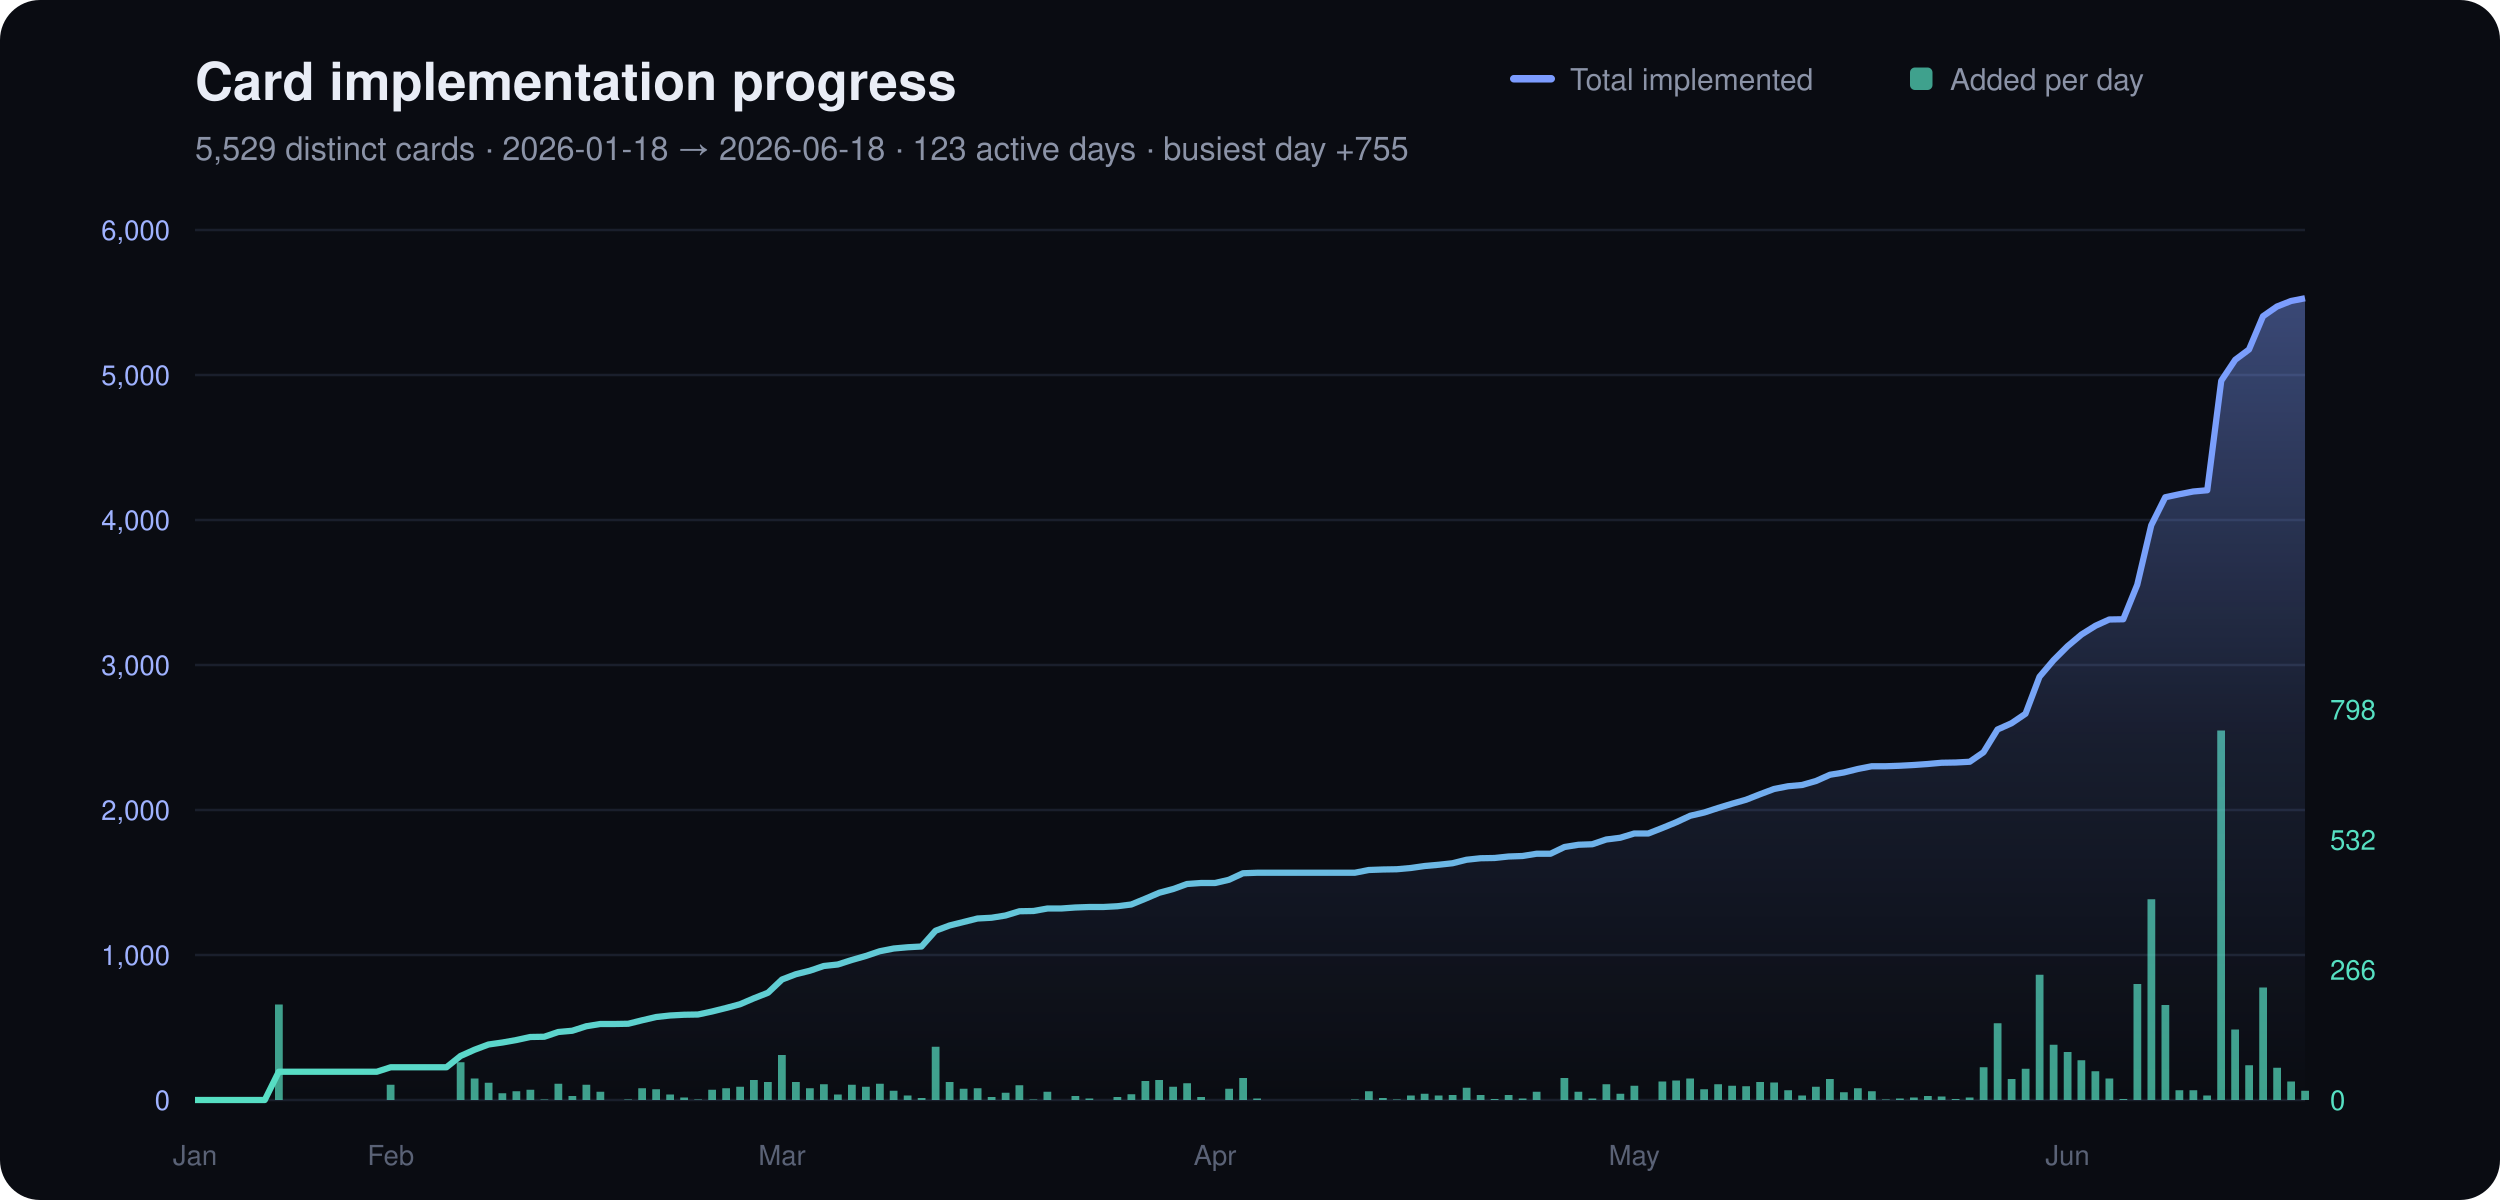
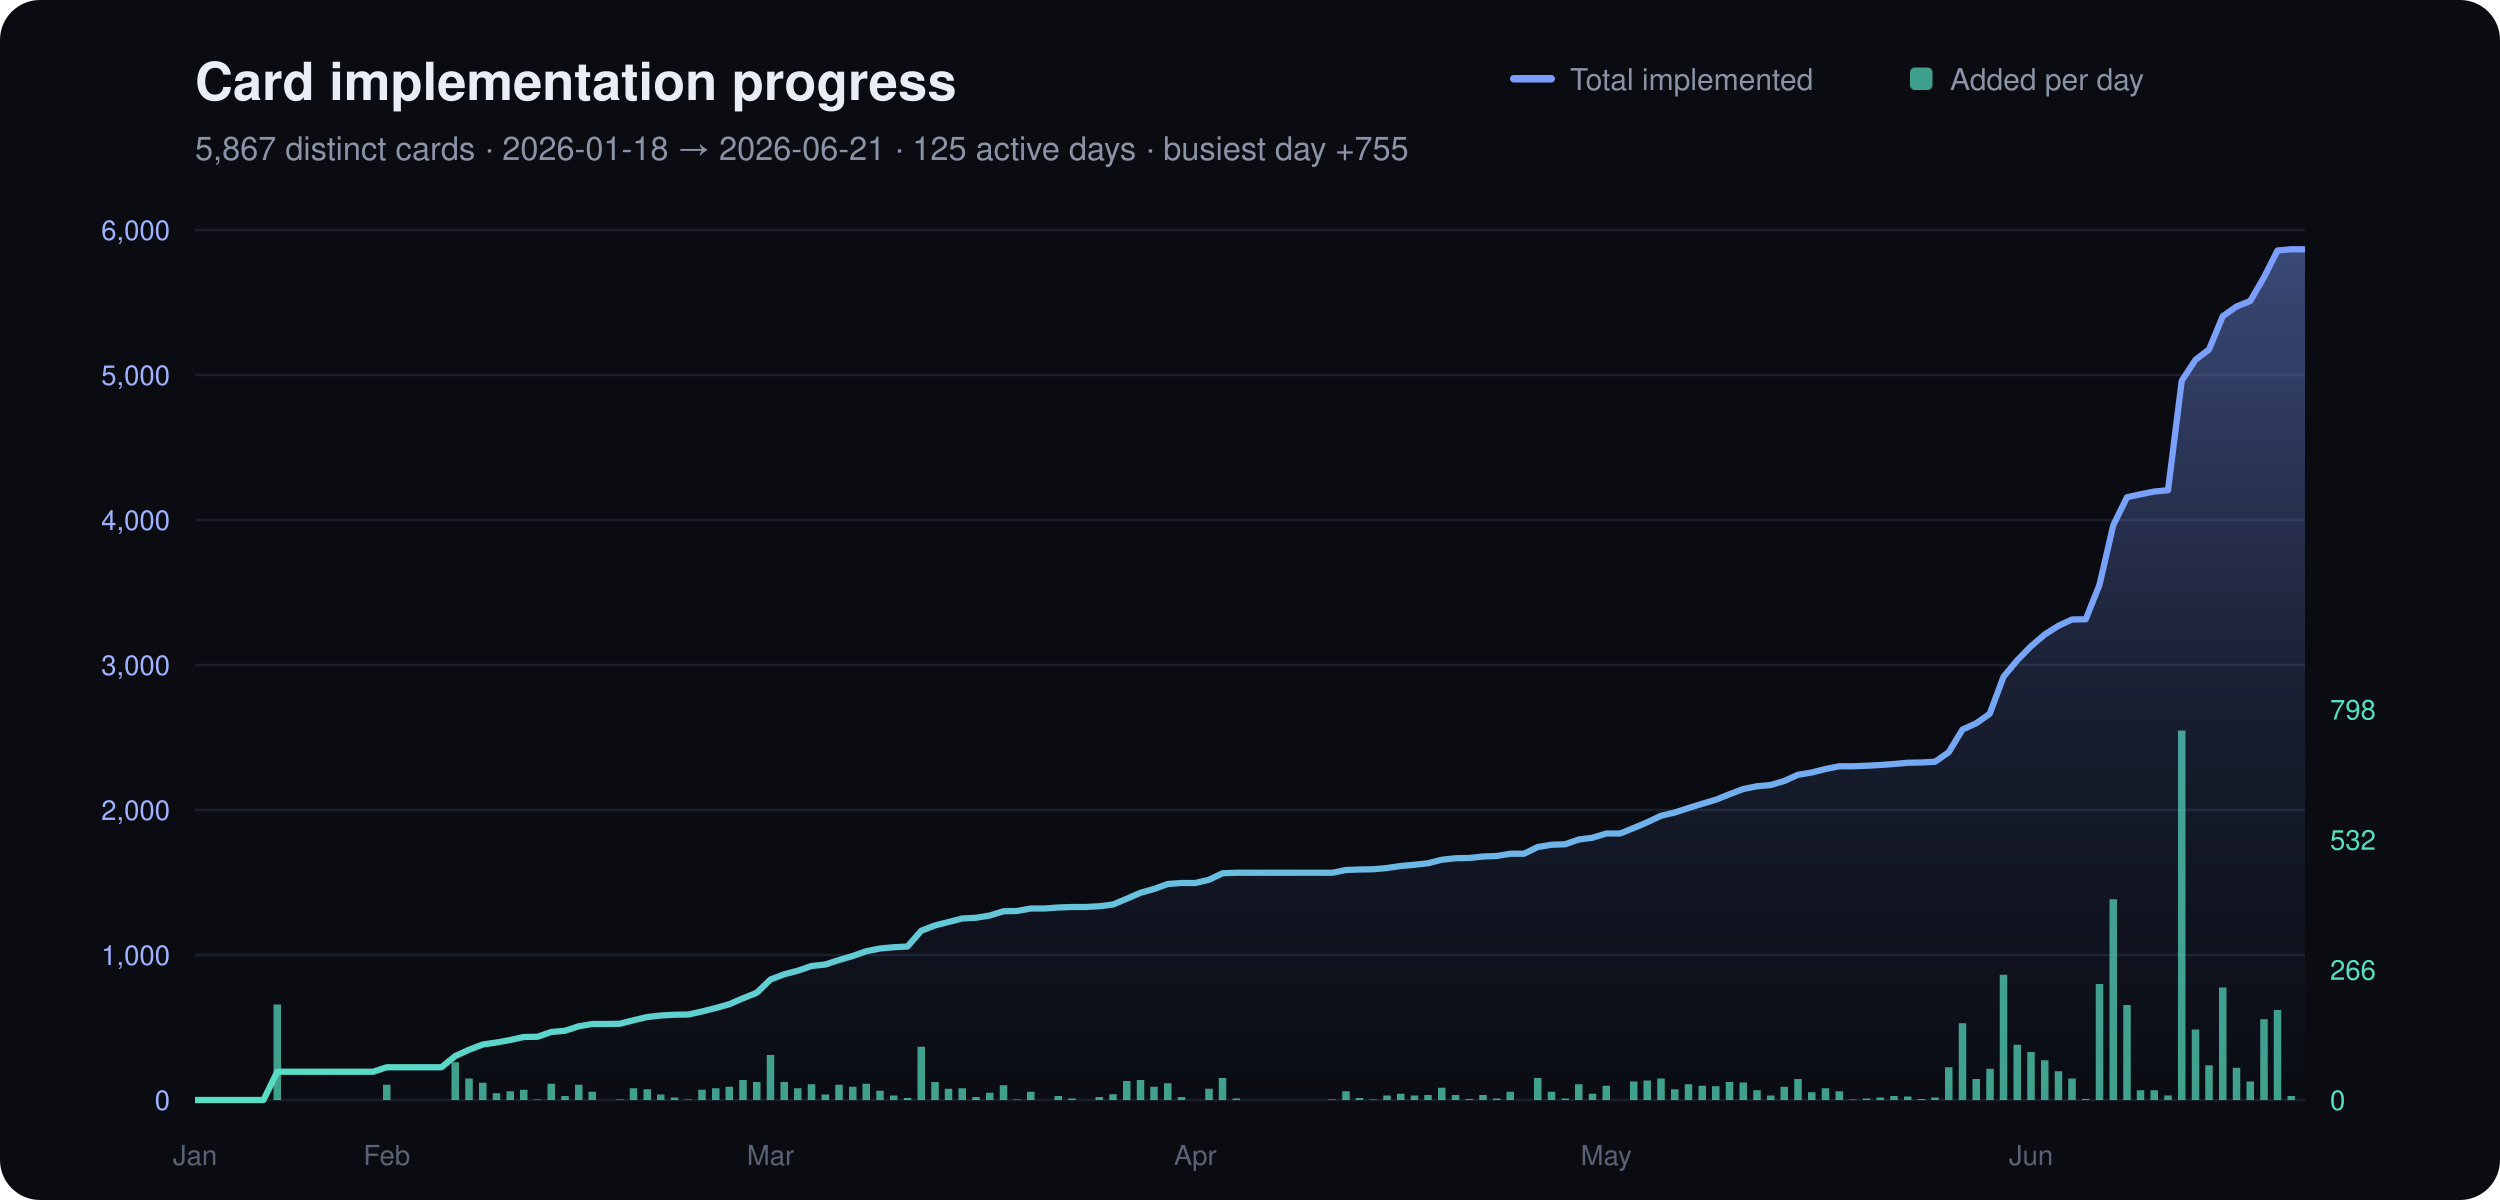
<svg xmlns="http://www.w3.org/2000/svg" viewBox="0 0 1000 480" font-family="-apple-system,Segoe UI,Helvetica,Arial,sans-serif">
  <defs>
    <linearGradient id="gA" x1="0" y1="0" x2="0" y2="1">
      <stop offset="0%" stop-color="#7c9cff" stop-opacity=".42" />
      <stop offset="55%" stop-color="#7c9cff" stop-opacity=".12" />
      <stop offset="100%" stop-color="#7c9cff" stop-opacity="0" />
    </linearGradient>
    <linearGradient id="gS" x1="0" y1="0" x2="1" y2="0">
      <stop offset="0%" stop-color="#56e0c2" />
      <stop offset="100%" stop-color="#7c9cff" />
    </linearGradient>
  </defs>
  <rect width="1000" height="480" rx="16" fill="#0a0c12" />
  <text x="78" y="40" fill="#e9edf6" font-size="21" font-weight="700">Card implementation progress</text>
-   <text x="78" y="64" fill="#8b93a7" font-size="13">5,529 distinct cards · 2026-01-18 → 2026-06-18 · 123 active days · busiest day +755</text>
+   <text x="78" y="64" fill="#8b93a7" font-size="13">5,867 distinct cards · 2026-01-18 → 2026-06-21 · 125 active days · busiest day +755</text>
  <rect x="604" y="30" width="18" height="3" rx="1.5" fill="#7c9cff" />
  <text x="628" y="36" fill="#8b93a7" font-size="12">Total implemented</text>
  <rect x="764" y="27" width="9" height="9" rx="2" fill="#56e0c2" opacity=".7" />
  <text x="780" y="36" fill="#8b93a7" font-size="12">Added per day</text>
  <line x1="78" y1="440.0" x2="922" y2="440.0" stroke="#1a1f2c" />
  <text x="68" y="444.0" fill="#9fb2ff" font-size="11" text-anchor="end">0</text>
  <line x1="78" y1="382.0" x2="922" y2="382.0" stroke="#1a1f2c" />
  <text x="68" y="386.0" fill="#9fb2ff" font-size="11" text-anchor="end">1,000</text>
  <line x1="78" y1="324.0" x2="922" y2="324.0" stroke="#1a1f2c" />
  <text x="68" y="328.0" fill="#9fb2ff" font-size="11" text-anchor="end">2,000</text>
  <line x1="78" y1="266.0" x2="922" y2="266.0" stroke="#1a1f2c" />
  <text x="68" y="270.0" fill="#9fb2ff" font-size="11" text-anchor="end">3,000</text>
  <line x1="78" y1="208.0" x2="922" y2="208.0" stroke="#1a1f2c" />
  <text x="68" y="212.0" fill="#9fb2ff" font-size="11" text-anchor="end">4,000</text>
  <line x1="78" y1="150.0" x2="922" y2="150.0" stroke="#1a1f2c" />
  <text x="68" y="154.0" fill="#9fb2ff" font-size="11" text-anchor="end">5,000</text>
  <line x1="78" y1="92.0" x2="922" y2="92.0" stroke="#1a1f2c" />
  <text x="68" y="96.0" fill="#9fb2ff" font-size="11" text-anchor="end">6,000</text>
  <text x="932" y="444.0" fill="#56e0c2" font-size="11">0</text>
  <text x="932" y="391.9" fill="#56e0c2" font-size="11">266</text>
  <text x="932" y="339.9" fill="#56e0c2" font-size="11">532</text>
  <text x="932" y="287.8" fill="#56e0c2" font-size="11">798</text>
  <text x="78.0" y="466" fill="#5a6276" font-size="11" text-anchor="middle">Jan</text>
-   <text x="156.3" y="466" fill="#5a6276" font-size="11" text-anchor="middle">Feb</text>
-   <text x="312.8" y="466" fill="#5a6276" font-size="11" text-anchor="middle">Mar</text>
-   <text x="486.0" y="466" fill="#5a6276" font-size="11" text-anchor="middle">Apr</text>
-   <text x="653.7" y="466" fill="#5a6276" font-size="11" text-anchor="middle">May</text>
-   <text x="827.0" y="466" fill="#5a6276" font-size="11" text-anchor="middle">Jun</text>
-   <rect x="110.0" y="401.8" width="3.1" height="38.2" fill="#56e0c2" opacity=".7" />
-   <rect x="154.7" y="433.9" width="3.1" height="6.1" fill="#56e0c2" opacity=".7" />
-   <rect x="182.7" y="424.9" width="3.1" height="15.1" fill="#56e0c2" opacity=".7" />
-   <rect x="188.3" y="431.4" width="3.1" height="8.6" fill="#56e0c2" opacity=".7" />
-   <rect x="193.9" y="433.1" width="3.1" height="6.9" fill="#56e0c2" opacity=".7" />
-   <rect x="199.4" y="437.3" width="3.1" height="2.7" fill="#56e0c2" opacity=".7" />
-   <rect x="205.0" y="436.5" width="3.1" height="3.5" fill="#56e0c2" opacity=".7" />
-   <rect x="210.6" y="435.9" width="3.1" height="4.1" fill="#56e0c2" opacity=".7" />
-   <rect x="216.2" y="439.8" width="3.1" height="0.2" fill="#56e0c2" opacity=".7" />
-   <rect x="221.8" y="433.5" width="3.1" height="6.5" fill="#56e0c2" opacity=".7" />
-   <rect x="227.4" y="438.4" width="3.1" height="1.6" fill="#56e0c2" opacity=".7" />
-   <rect x="233.0" y="433.9" width="3.1" height="6.1" fill="#56e0c2" opacity=".7" />
-   <rect x="238.6" y="436.7" width="3.1" height="3.3" fill="#56e0c2" opacity=".7" />
-   <rect x="249.7" y="439.8" width="3.1" height="0.2" fill="#56e0c2" opacity=".7" />
-   <rect x="255.3" y="435.3" width="3.1" height="4.7" fill="#56e0c2" opacity=".7" />
-   <rect x="260.9" y="435.7" width="3.1" height="4.3" fill="#56e0c2" opacity=".7" />
-   <rect x="266.5" y="437.8" width="3.1" height="2.2" fill="#56e0c2" opacity=".7" />
-   <rect x="272.1" y="439.0" width="3.1" height="1.0" fill="#56e0c2" opacity=".7" />
-   <rect x="277.7" y="439.8" width="3.1" height="0.2" fill="#56e0c2" opacity=".7" />
-   <rect x="283.3" y="435.9" width="3.1" height="4.1" fill="#56e0c2" opacity=".7" />
-   <rect x="288.9" y="435.3" width="3.1" height="4.7" fill="#56e0c2" opacity=".7" />
-   <rect x="294.5" y="434.7" width="3.1" height="5.3" fill="#56e0c2" opacity=".7" />
-   <rect x="300.0" y="432.0" width="3.1" height="8.0" fill="#56e0c2" opacity=".7" />
-   <rect x="305.6" y="432.8" width="3.1" height="7.2" fill="#56e0c2" opacity=".7" />
-   <rect x="311.2" y="422.0" width="3.1" height="18.0" fill="#56e0c2" opacity=".7" />
-   <rect x="316.8" y="432.8" width="3.1" height="7.2" fill="#56e0c2" opacity=".7" />
-   <rect x="322.4" y="435.3" width="3.1" height="4.7" fill="#56e0c2" opacity=".7" />
-   <rect x="328.0" y="433.7" width="3.1" height="6.3" fill="#56e0c2" opacity=".7" />
-   <rect x="333.6" y="437.8" width="3.1" height="2.2" fill="#56e0c2" opacity=".7" />
-   <rect x="339.2" y="433.9" width="3.1" height="6.1" fill="#56e0c2" opacity=".7" />
-   <rect x="344.8" y="434.7" width="3.1" height="5.3" fill="#56e0c2" opacity=".7" />
-   <rect x="350.4" y="433.5" width="3.1" height="6.5" fill="#56e0c2" opacity=".7" />
-   <rect x="355.9" y="436.3" width="3.1" height="3.7" fill="#56e0c2" opacity=".7" />
-   <rect x="361.5" y="438.2" width="3.1" height="1.8" fill="#56e0c2" opacity=".7" />
-   <rect x="367.1" y="439.2" width="3.1" height="0.8" fill="#56e0c2" opacity=".7" />
-   <rect x="372.7" y="418.7" width="3.1" height="21.3" fill="#56e0c2" opacity=".7" />
-   <rect x="378.3" y="432.8" width="3.1" height="7.2" fill="#56e0c2" opacity=".7" />
-   <rect x="383.9" y="435.5" width="3.1" height="4.5" fill="#56e0c2" opacity=".7" />
-   <rect x="389.5" y="435.3" width="3.1" height="4.7" fill="#56e0c2" opacity=".7" />
-   <rect x="395.1" y="438.8" width="3.1" height="1.2" fill="#56e0c2" opacity=".7" />
-   <rect x="400.7" y="437.1" width="3.1" height="2.9" fill="#56e0c2" opacity=".7" />
-   <rect x="406.2" y="434.1" width="3.1" height="5.9" fill="#56e0c2" opacity=".7" />
-   <rect x="411.8" y="439.8" width="3.1" height="0.2" fill="#56e0c2" opacity=".7" />
-   <rect x="417.4" y="436.7" width="3.1" height="3.3" fill="#56e0c2" opacity=".7" />
-   <rect x="428.6" y="438.4" width="3.1" height="1.6" fill="#56e0c2" opacity=".7" />
-   <rect x="434.2" y="439.4" width="3.1" height="0.6" fill="#56e0c2" opacity=".7" />
-   <rect x="445.4" y="438.8" width="3.1" height="1.2" fill="#56e0c2" opacity=".7" />
-   <rect x="451.0" y="437.7" width="3.1" height="2.3" fill="#56e0c2" opacity=".7" />
-   <rect x="456.6" y="432.4" width="3.1" height="7.6" fill="#56e0c2" opacity=".7" />
-   <rect x="462.1" y="432.0" width="3.1" height="8.0" fill="#56e0c2" opacity=".7" />
-   <rect x="467.7" y="434.7" width="3.1" height="5.3" fill="#56e0c2" opacity=".7" />
-   <rect x="473.3" y="433.3" width="3.1" height="6.7" fill="#56e0c2" opacity=".7" />
-   <rect x="478.9" y="438.8" width="3.1" height="1.2" fill="#56e0c2" opacity=".7" />
-   <rect x="490.1" y="435.5" width="3.1" height="4.5" fill="#56e0c2" opacity=".7" />
-   <rect x="495.7" y="431.2" width="3.1" height="8.8" fill="#56e0c2" opacity=".7" />
-   <rect x="501.3" y="439.4" width="3.1" height="0.6" fill="#56e0c2" opacity=".7" />
-   <rect x="540.4" y="439.8" width="3.1" height="0.2" fill="#56e0c2" opacity=".7" />
-   <rect x="546.0" y="436.5" width="3.1" height="3.5" fill="#56e0c2" opacity=".7" />
-   <rect x="551.6" y="439.2" width="3.1" height="0.8" fill="#56e0c2" opacity=".7" />
-   <rect x="557.2" y="439.8" width="3.1" height="0.2" fill="#56e0c2" opacity=".7" />
-   <rect x="562.8" y="438.2" width="3.1" height="1.8" fill="#56e0c2" opacity=".7" />
-   <rect x="568.3" y="437.5" width="3.1" height="2.5" fill="#56e0c2" opacity=".7" />
-   <rect x="573.9" y="438.2" width="3.1" height="1.8" fill="#56e0c2" opacity=".7" />
-   <rect x="579.5" y="438.0" width="3.1" height="2.0" fill="#56e0c2" opacity=".7" />
-   <rect x="585.1" y="435.1" width="3.1" height="4.9" fill="#56e0c2" opacity=".7" />
-   <rect x="590.7" y="438.0" width="3.1" height="2.0" fill="#56e0c2" opacity=".7" />
-   <rect x="596.3" y="439.6" width="3.1" height="0.4" fill="#56e0c2" opacity=".7" />
-   <rect x="601.9" y="438.0" width="3.1" height="2.0" fill="#56e0c2" opacity=".7" />
-   <rect x="607.5" y="439.4" width="3.1" height="0.6" fill="#56e0c2" opacity=".7" />
-   <rect x="613.1" y="436.7" width="3.1" height="3.3" fill="#56e0c2" opacity=".7" />
-   <rect x="624.2" y="431.2" width="3.1" height="8.8" fill="#56e0c2" opacity=".7" />
-   <rect x="629.8" y="436.7" width="3.1" height="3.3" fill="#56e0c2" opacity=".7" />
-   <rect x="635.4" y="439.4" width="3.1" height="0.6" fill="#56e0c2" opacity=".7" />
-   <rect x="641.0" y="433.7" width="3.1" height="6.3" fill="#56e0c2" opacity=".7" />
-   <rect x="646.6" y="437.5" width="3.1" height="2.5" fill="#56e0c2" opacity=".7" />
-   <rect x="652.2" y="434.3" width="3.1" height="5.7" fill="#56e0c2" opacity=".7" />
-   <rect x="663.4" y="432.6" width="3.1" height="7.4" fill="#56e0c2" opacity=".7" />
-   <rect x="668.9" y="432.2" width="3.1" height="7.8" fill="#56e0c2" opacity=".7" />
-   <rect x="674.5" y="431.4" width="3.1" height="8.6" fill="#56e0c2" opacity=".7" />
-   <rect x="680.1" y="435.7" width="3.1" height="4.3" fill="#56e0c2" opacity=".7" />
-   <rect x="685.7" y="433.7" width="3.1" height="6.3" fill="#56e0c2" opacity=".7" />
-   <rect x="691.3" y="434.3" width="3.1" height="5.7" fill="#56e0c2" opacity=".7" />
-   <rect x="696.9" y="434.5" width="3.1" height="5.5" fill="#56e0c2" opacity=".7" />
-   <rect x="702.5" y="432.8" width="3.1" height="7.2" fill="#56e0c2" opacity=".7" />
-   <rect x="708.1" y="433.0" width="3.1" height="7.0" fill="#56e0c2" opacity=".7" />
-   <rect x="713.7" y="436.1" width="3.1" height="3.9" fill="#56e0c2" opacity=".7" />
-   <rect x="719.3" y="438.2" width="3.1" height="1.8" fill="#56e0c2" opacity=".7" />
-   <rect x="724.8" y="434.7" width="3.1" height="5.3" fill="#56e0c2" opacity=".7" />
-   <rect x="730.4" y="431.6" width="3.1" height="8.4" fill="#56e0c2" opacity=".7" />
-   <rect x="736.0" y="436.9" width="3.1" height="3.1" fill="#56e0c2" opacity=".7" />
-   <rect x="741.6" y="435.3" width="3.1" height="4.7" fill="#56e0c2" opacity=".7" />
-   <rect x="747.2" y="436.5" width="3.1" height="3.5" fill="#56e0c2" opacity=".7" />
-   <rect x="752.8" y="439.8" width="3.1" height="0.2" fill="#56e0c2" opacity=".7" />
-   <rect x="758.4" y="439.4" width="3.1" height="0.6" fill="#56e0c2" opacity=".7" />
-   <rect x="764.0" y="439.0" width="3.1" height="1.0" fill="#56e0c2" opacity=".7" />
-   <rect x="769.6" y="438.4" width="3.1" height="1.6" fill="#56e0c2" opacity=".7" />
-   <rect x="775.1" y="438.6" width="3.1" height="1.4" fill="#56e0c2" opacity=".7" />
-   <rect x="780.7" y="439.6" width="3.1" height="0.4" fill="#56e0c2" opacity=".7" />
-   <rect x="786.3" y="439.0" width="3.1" height="1.0" fill="#56e0c2" opacity=".7" />
-   <rect x="791.9" y="426.9" width="3.1" height="13.1" fill="#56e0c2" opacity=".7" />
-   <rect x="797.5" y="409.3" width="3.1" height="30.7" fill="#56e0c2" opacity=".7" />
-   <rect x="803.1" y="431.6" width="3.1" height="8.4" fill="#56e0c2" opacity=".7" />
-   <rect x="808.7" y="427.5" width="3.1" height="12.5" fill="#56e0c2" opacity=".7" />
-   <rect x="814.3" y="389.9" width="3.1" height="50.1" fill="#56e0c2" opacity=".7" />
-   <rect x="819.9" y="417.9" width="3.1" height="22.1" fill="#56e0c2" opacity=".7" />
-   <rect x="825.5" y="420.8" width="3.1" height="19.2" fill="#56e0c2" opacity=".7" />
-   <rect x="831.0" y="424.1" width="3.1" height="15.9" fill="#56e0c2" opacity=".7" />
-   <rect x="836.6" y="428.5" width="3.1" height="11.5" fill="#56e0c2" opacity=".7" />
-   <rect x="842.2" y="431.4" width="3.1" height="8.6" fill="#56e0c2" opacity=".7" />
-   <rect x="847.8" y="439.6" width="3.1" height="0.4" fill="#56e0c2" opacity=".7" />
-   <rect x="853.4" y="393.6" width="3.1" height="46.4" fill="#56e0c2" opacity=".7" />
-   <rect x="859.0" y="359.7" width="3.1" height="80.3" fill="#56e0c2" opacity=".7" />
-   <rect x="864.6" y="402.0" width="3.1" height="38.0" fill="#56e0c2" opacity=".7" />
-   <rect x="870.2" y="436.1" width="3.1" height="3.9" fill="#56e0c2" opacity=".7" />
-   <rect x="875.8" y="436.1" width="3.1" height="3.9" fill="#56e0c2" opacity=".7" />
-   <rect x="881.3" y="438.2" width="3.1" height="1.8" fill="#56e0c2" opacity=".7" />
-   <rect x="886.9" y="292.2" width="3.1" height="147.8" fill="#56e0c2" opacity=".7" />
-   <rect x="892.5" y="411.8" width="3.1" height="28.2" fill="#56e0c2" opacity=".7" />
-   <rect x="898.1" y="426.1" width="3.1" height="13.9" fill="#56e0c2" opacity=".7" />
-   <rect x="903.7" y="395.0" width="3.1" height="45.0" fill="#56e0c2" opacity=".7" />
-   <rect x="909.3" y="427.1" width="3.1" height="12.9" fill="#56e0c2" opacity=".7" />
-   <rect x="914.9" y="432.6" width="3.1" height="7.4" fill="#56e0c2" opacity=".7" />
-   <rect x="920.5" y="436.3" width="3.1" height="3.7" fill="#56e0c2" opacity=".7" />
-   <path d="M 78.0 440.0 L 78.0 440.0 L 83.6 440.0 L 89.2 440.0 L 94.8 440.0 L 100.4 440.0 L 105.9 440.0 L 111.5 428.7 L 117.1 428.7 L 122.7 428.7 L 128.3 428.7 L 133.9 428.7 L 139.5 428.7 L 145.1 428.7 L 150.7 428.7 L 156.3 426.9 L 161.8 426.9 L 167.4 426.9 L 173.0 426.9 L 178.6 426.9 L 184.2 422.4 L 189.8 419.9 L 195.4 417.8 L 201.0 417.0 L 206.6 416.0 L 212.1 414.8 L 217.7 414.7 L 223.3 412.8 L 228.9 412.3 L 234.5 410.5 L 240.1 409.6 L 245.7 409.6 L 251.3 409.5 L 256.9 408.1 L 262.5 406.8 L 268.0 406.2 L 273.6 405.9 L 279.2 405.8 L 284.8 404.6 L 290.4 403.2 L 296.0 401.7 L 301.6 399.3 L 307.2 397.1 L 312.8 391.8 L 318.3 389.7 L 323.9 388.3 L 329.5 386.4 L 335.1 385.8 L 340.7 384.0 L 346.3 382.4 L 351.9 380.5 L 357.5 379.4 L 363.1 378.9 L 368.6 378.6 L 374.2 372.3 L 379.8 370.2 L 385.4 368.8 L 391.0 367.4 L 396.6 367.1 L 402.2 366.2 L 407.8 364.5 L 413.4 364.4 L 419.0 363.4 L 424.5 363.4 L 430.1 363.0 L 435.7 362.8 L 441.3 362.8 L 446.9 362.5 L 452.5 361.8 L 458.1 359.5 L 463.7 357.1 L 469.3 355.6 L 474.8 353.6 L 480.4 353.2 L 486.0 353.2 L 491.6 351.9 L 497.2 349.3 L 502.8 349.1 L 508.4 349.1 L 514.0 349.1 L 519.6 349.1 L 525.2 349.1 L 530.7 349.1 L 536.3 349.1 L 541.9 349.1 L 547.5 348.0 L 553.1 347.8 L 558.7 347.7 L 564.3 347.2 L 569.9 346.4 L 575.5 345.9 L 581.0 345.3 L 586.6 343.9 L 592.2 343.3 L 597.8 343.2 L 603.4 342.6 L 609.0 342.4 L 614.6 341.5 L 620.2 341.5 L 625.8 338.8 L 631.4 337.9 L 636.9 337.7 L 642.5 335.8 L 648.1 335.1 L 653.7 333.4 L 659.3 333.4 L 664.9 331.2 L 670.5 328.9 L 676.1 326.3 L 681.7 325.0 L 687.2 323.2 L 692.8 321.5 L 698.4 319.9 L 704.0 317.7 L 709.6 315.6 L 715.2 314.5 L 720.8 314.0 L 726.4 312.4 L 732.0 309.9 L 737.5 309.0 L 743.1 307.6 L 748.7 306.5 L 754.3 306.5 L 759.9 306.3 L 765.5 306.0 L 771.1 305.6 L 776.7 305.1 L 782.3 305.0 L 787.9 304.7 L 793.4 300.9 L 799.0 291.8 L 804.6 289.3 L 810.2 285.5 L 815.8 270.7 L 821.4 264.1 L 827.0 258.5 L 832.6 253.8 L 838.2 250.3 L 843.7 247.8 L 849.3 247.7 L 854.9 233.9 L 860.5 210.1 L 866.1 198.9 L 871.7 197.7 L 877.3 196.6 L 882.9 196.1 L 888.5 152.3 L 894.1 143.9 L 899.6 139.8 L 905.2 126.5 L 910.8 122.6 L 916.4 120.4 L 922.0 119.3 L 922.0 440.0 Z" fill="url(#gA)" />
-   <path d="M 78.0 440.0 L 83.6 440.0 L 89.2 440.0 L 94.8 440.0 L 100.4 440.0 L 105.9 440.0 L 111.5 428.7 L 117.1 428.7 L 122.7 428.7 L 128.3 428.7 L 133.9 428.7 L 139.5 428.7 L 145.1 428.7 L 150.7 428.7 L 156.3 426.9 L 161.8 426.9 L 167.4 426.9 L 173.0 426.9 L 178.6 426.9 L 184.2 422.4 L 189.8 419.9 L 195.4 417.8 L 201.0 417.0 L 206.6 416.0 L 212.1 414.8 L 217.7 414.7 L 223.3 412.8 L 228.9 412.3 L 234.5 410.5 L 240.1 409.6 L 245.7 409.6 L 251.3 409.5 L 256.9 408.1 L 262.5 406.8 L 268.0 406.2 L 273.6 405.9 L 279.2 405.8 L 284.8 404.6 L 290.4 403.2 L 296.0 401.7 L 301.6 399.3 L 307.2 397.1 L 312.8 391.8 L 318.3 389.7 L 323.9 388.3 L 329.5 386.4 L 335.1 385.8 L 340.7 384.0 L 346.3 382.4 L 351.9 380.5 L 357.5 379.4 L 363.1 378.9 L 368.6 378.6 L 374.2 372.3 L 379.8 370.2 L 385.4 368.8 L 391.0 367.4 L 396.6 367.1 L 402.2 366.2 L 407.8 364.5 L 413.4 364.4 L 419.0 363.4 L 424.5 363.4 L 430.1 363.0 L 435.7 362.8 L 441.3 362.8 L 446.9 362.5 L 452.5 361.8 L 458.1 359.5 L 463.7 357.1 L 469.3 355.6 L 474.8 353.6 L 480.4 353.2 L 486.0 353.2 L 491.6 351.9 L 497.2 349.3 L 502.8 349.1 L 508.4 349.1 L 514.0 349.1 L 519.6 349.1 L 525.2 349.1 L 530.7 349.1 L 536.3 349.1 L 541.9 349.1 L 547.5 348.0 L 553.1 347.8 L 558.7 347.7 L 564.3 347.2 L 569.9 346.4 L 575.5 345.9 L 581.0 345.3 L 586.6 343.9 L 592.2 343.3 L 597.8 343.2 L 603.4 342.6 L 609.0 342.4 L 614.6 341.5 L 620.2 341.5 L 625.8 338.8 L 631.4 337.9 L 636.9 337.7 L 642.5 335.8 L 648.1 335.1 L 653.7 333.4 L 659.3 333.4 L 664.9 331.2 L 670.5 328.9 L 676.1 326.3 L 681.7 325.0 L 687.2 323.2 L 692.8 321.5 L 698.4 319.9 L 704.0 317.7 L 709.6 315.6 L 715.2 314.5 L 720.8 314.0 L 726.4 312.4 L 732.0 309.9 L 737.5 309.0 L 743.1 307.6 L 748.7 306.5 L 754.3 306.5 L 759.9 306.3 L 765.5 306.0 L 771.1 305.6 L 776.7 305.1 L 782.3 305.0 L 787.9 304.7 L 793.4 300.9 L 799.0 291.8 L 804.6 289.3 L 810.2 285.5 L 815.8 270.7 L 821.4 264.1 L 827.0 258.5 L 832.6 253.8 L 838.2 250.3 L 843.7 247.8 L 849.3 247.7 L 854.9 233.9 L 860.5 210.1 L 866.1 198.9 L 871.7 197.7 L 877.3 196.6 L 882.9 196.1 L 888.5 152.3 L 894.1 143.9 L 899.6 139.8 L 905.2 126.5 L 910.8 122.6 L 916.4 120.4 L 922.0 119.3" fill="none" stroke="url(#gS)" stroke-width="2.5" stroke-linejoin="round" />
+   <text x="154.7" y="466" fill="#5a6276" font-size="11" text-anchor="middle">Feb</text>
+   <text x="308.2" y="466" fill="#5a6276" font-size="11" text-anchor="middle">Mar</text>
+   <text x="478.1" y="466" fill="#5a6276" font-size="11" text-anchor="middle">Apr</text>
+   <text x="642.5" y="466" fill="#5a6276" font-size="11" text-anchor="middle">May</text>
+   <text x="812.4" y="466" fill="#5a6276" font-size="11" text-anchor="middle">Jun</text>
+   <rect x="109.4" y="401.8" width="3.0" height="38.2" fill="#56e0c2" opacity=".7" />
+   <rect x="153.2" y="433.9" width="3.0" height="6.1" fill="#56e0c2" opacity=".7" />
+   <rect x="180.6" y="424.9" width="3.0" height="15.1" fill="#56e0c2" opacity=".7" />
+   <rect x="186.1" y="431.4" width="3.0" height="8.6" fill="#56e0c2" opacity=".7" />
+   <rect x="191.6" y="433.1" width="3.0" height="6.9" fill="#56e0c2" opacity=".7" />
+   <rect x="197.1" y="437.3" width="3.0" height="2.7" fill="#56e0c2" opacity=".7" />
+   <rect x="202.6" y="436.5" width="3.0" height="3.5" fill="#56e0c2" opacity=".7" />
+   <rect x="208.0" y="435.9" width="3.0" height="4.1" fill="#56e0c2" opacity=".7" />
+   <rect x="213.5" y="439.8" width="3.0" height="0.2" fill="#56e0c2" opacity=".7" />
+   <rect x="219.0" y="433.5" width="3.0" height="6.5" fill="#56e0c2" opacity=".7" />
+   <rect x="224.5" y="438.4" width="3.0" height="1.6" fill="#56e0c2" opacity=".7" />
+   <rect x="230.0" y="433.9" width="3.0" height="6.1" fill="#56e0c2" opacity=".7" />
+   <rect x="235.4" y="436.7" width="3.0" height="3.3" fill="#56e0c2" opacity=".7" />
+   <rect x="246.4" y="439.8" width="3.0" height="0.2" fill="#56e0c2" opacity=".7" />
+   <rect x="251.9" y="435.3" width="3.0" height="4.7" fill="#56e0c2" opacity=".7" />
+   <rect x="257.4" y="435.7" width="3.0" height="4.3" fill="#56e0c2" opacity=".7" />
+   <rect x="262.8" y="437.8" width="3.0" height="2.2" fill="#56e0c2" opacity=".7" />
+   <rect x="268.3" y="439.0" width="3.0" height="1.0" fill="#56e0c2" opacity=".7" />
+   <rect x="273.8" y="439.8" width="3.0" height="0.2" fill="#56e0c2" opacity=".7" />
+   <rect x="279.3" y="435.9" width="3.0" height="4.1" fill="#56e0c2" opacity=".7" />
+   <rect x="284.8" y="435.3" width="3.0" height="4.7" fill="#56e0c2" opacity=".7" />
+   <rect x="290.2" y="434.7" width="3.0" height="5.3" fill="#56e0c2" opacity=".7" />
+   <rect x="295.7" y="432.0" width="3.0" height="8.0" fill="#56e0c2" opacity=".7" />
+   <rect x="301.2" y="432.8" width="3.0" height="7.2" fill="#56e0c2" opacity=".7" />
+   <rect x="306.7" y="422.0" width="3.0" height="18.0" fill="#56e0c2" opacity=".7" />
+   <rect x="312.2" y="432.8" width="3.0" height="7.2" fill="#56e0c2" opacity=".7" />
+   <rect x="317.6" y="435.3" width="3.0" height="4.7" fill="#56e0c2" opacity=".7" />
+   <rect x="323.1" y="433.7" width="3.0" height="6.3" fill="#56e0c2" opacity=".7" />
+   <rect x="328.6" y="437.8" width="3.0" height="2.2" fill="#56e0c2" opacity=".7" />
+   <rect x="334.1" y="433.9" width="3.0" height="6.1" fill="#56e0c2" opacity=".7" />
+   <rect x="339.6" y="434.7" width="3.0" height="5.3" fill="#56e0c2" opacity=".7" />
+   <rect x="345.0" y="433.5" width="3.0" height="6.5" fill="#56e0c2" opacity=".7" />
+   <rect x="350.5" y="436.3" width="3.0" height="3.7" fill="#56e0c2" opacity=".7" />
+   <rect x="356.0" y="438.2" width="3.0" height="1.8" fill="#56e0c2" opacity=".7" />
+   <rect x="361.5" y="439.2" width="3.0" height="0.8" fill="#56e0c2" opacity=".7" />
+   <rect x="367.0" y="418.7" width="3.0" height="21.3" fill="#56e0c2" opacity=".7" />
+   <rect x="372.5" y="432.8" width="3.0" height="7.2" fill="#56e0c2" opacity=".7" />
+   <rect x="377.9" y="435.5" width="3.0" height="4.5" fill="#56e0c2" opacity=".7" />
+   <rect x="383.4" y="435.3" width="3.0" height="4.7" fill="#56e0c2" opacity=".7" />
+   <rect x="388.9" y="438.8" width="3.0" height="1.2" fill="#56e0c2" opacity=".7" />
+   <rect x="394.4" y="437.1" width="3.0" height="2.9" fill="#56e0c2" opacity=".7" />
+   <rect x="399.9" y="434.1" width="3.0" height="5.9" fill="#56e0c2" opacity=".7" />
+   <rect x="405.3" y="439.8" width="3.0" height="0.2" fill="#56e0c2" opacity=".7" />
+   <rect x="410.8" y="436.7" width="3.0" height="3.3" fill="#56e0c2" opacity=".7" />
+   <rect x="421.8" y="438.4" width="3.0" height="1.6" fill="#56e0c2" opacity=".7" />
+   <rect x="427.3" y="439.4" width="3.0" height="0.6" fill="#56e0c2" opacity=".7" />
+   <rect x="438.2" y="438.8" width="3.0" height="1.2" fill="#56e0c2" opacity=".7" />
+   <rect x="443.7" y="437.7" width="3.0" height="2.3" fill="#56e0c2" opacity=".7" />
+   <rect x="449.2" y="432.4" width="3.0" height="7.6" fill="#56e0c2" opacity=".7" />
+   <rect x="454.7" y="432.0" width="3.0" height="8.0" fill="#56e0c2" opacity=".7" />
+   <rect x="460.1" y="434.7" width="3.0" height="5.3" fill="#56e0c2" opacity=".7" />
+   <rect x="465.6" y="433.3" width="3.0" height="6.7" fill="#56e0c2" opacity=".7" />
+   <rect x="471.1" y="438.8" width="3.0" height="1.2" fill="#56e0c2" opacity=".7" />
+   <rect x="482.1" y="435.5" width="3.0" height="4.5" fill="#56e0c2" opacity=".7" />
+   <rect x="487.5" y="431.2" width="3.0" height="8.8" fill="#56e0c2" opacity=".7" />
+   <rect x="493.0" y="439.4" width="3.0" height="0.6" fill="#56e0c2" opacity=".7" />
+   <rect x="531.4" y="439.8" width="3.0" height="0.2" fill="#56e0c2" opacity=".7" />
+   <rect x="536.9" y="436.5" width="3.0" height="3.5" fill="#56e0c2" opacity=".7" />
+   <rect x="542.3" y="439.2" width="3.0" height="0.8" fill="#56e0c2" opacity=".7" />
+   <rect x="547.8" y="439.8" width="3.0" height="0.2" fill="#56e0c2" opacity=".7" />
+   <rect x="553.3" y="438.2" width="3.0" height="1.8" fill="#56e0c2" opacity=".7" />
+   <rect x="558.8" y="437.5" width="3.0" height="2.5" fill="#56e0c2" opacity=".7" />
+   <rect x="564.3" y="438.2" width="3.0" height="1.8" fill="#56e0c2" opacity=".7" />
+   <rect x="569.7" y="438.0" width="3.0" height="2.0" fill="#56e0c2" opacity=".7" />
+   <rect x="575.2" y="435.1" width="3.0" height="4.9" fill="#56e0c2" opacity=".7" />
+   <rect x="580.7" y="438.0" width="3.0" height="2.0" fill="#56e0c2" opacity=".7" />
+   <rect x="586.2" y="439.6" width="3.0" height="0.4" fill="#56e0c2" opacity=".7" />
+   <rect x="591.7" y="438.0" width="3.0" height="2.0" fill="#56e0c2" opacity=".7" />
+   <rect x="597.2" y="439.4" width="3.0" height="0.6" fill="#56e0c2" opacity=".7" />
+   <rect x="602.6" y="436.7" width="3.0" height="3.3" fill="#56e0c2" opacity=".7" />
+   <rect x="613.6" y="431.2" width="3.0" height="8.8" fill="#56e0c2" opacity=".7" />
+   <rect x="619.1" y="436.7" width="3.0" height="3.3" fill="#56e0c2" opacity=".7" />
+   <rect x="624.6" y="439.4" width="3.0" height="0.6" fill="#56e0c2" opacity=".7" />
+   <rect x="630.0" y="433.7" width="3.0" height="6.3" fill="#56e0c2" opacity=".7" />
+   <rect x="635.5" y="437.5" width="3.0" height="2.5" fill="#56e0c2" opacity=".7" />
+   <rect x="641.0" y="434.3" width="3.0" height="5.7" fill="#56e0c2" opacity=".7" />
+   <rect x="652.0" y="432.6" width="3.0" height="7.4" fill="#56e0c2" opacity=".7" />
+   <rect x="657.4" y="432.2" width="3.0" height="7.8" fill="#56e0c2" opacity=".7" />
+   <rect x="662.9" y="431.4" width="3.0" height="8.6" fill="#56e0c2" opacity=".7" />
+   <rect x="668.4" y="435.7" width="3.0" height="4.3" fill="#56e0c2" opacity=".7" />
+   <rect x="673.9" y="433.7" width="3.0" height="6.3" fill="#56e0c2" opacity=".7" />
+   <rect x="679.4" y="434.3" width="3.0" height="5.7" fill="#56e0c2" opacity=".7" />
+   <rect x="684.8" y="434.5" width="3.0" height="5.5" fill="#56e0c2" opacity=".7" />
+   <rect x="690.3" y="432.8" width="3.0" height="7.2" fill="#56e0c2" opacity=".7" />
+   <rect x="695.8" y="433.0" width="3.0" height="7.0" fill="#56e0c2" opacity=".7" />
+   <rect x="701.3" y="436.1" width="3.0" height="3.9" fill="#56e0c2" opacity=".7" />
+   <rect x="706.8" y="438.2" width="3.0" height="1.8" fill="#56e0c2" opacity=".7" />
+   <rect x="712.2" y="434.7" width="3.0" height="5.3" fill="#56e0c2" opacity=".7" />
+   <rect x="717.7" y="431.6" width="3.0" height="8.4" fill="#56e0c2" opacity=".7" />
+   <rect x="723.2" y="436.9" width="3.0" height="3.1" fill="#56e0c2" opacity=".7" />
+   <rect x="728.7" y="435.3" width="3.0" height="4.7" fill="#56e0c2" opacity=".7" />
+   <rect x="734.2" y="436.5" width="3.0" height="3.5" fill="#56e0c2" opacity=".7" />
+   <rect x="739.6" y="439.8" width="3.0" height="0.2" fill="#56e0c2" opacity=".7" />
+   <rect x="745.1" y="439.4" width="3.0" height="0.6" fill="#56e0c2" opacity=".7" />
+   <rect x="750.6" y="439.0" width="3.0" height="1.0" fill="#56e0c2" opacity=".7" />
+   <rect x="756.1" y="438.4" width="3.0" height="1.6" fill="#56e0c2" opacity=".7" />
+   <rect x="761.6" y="438.6" width="3.0" height="1.4" fill="#56e0c2" opacity=".7" />
+   <rect x="767.0" y="439.6" width="3.0" height="0.4" fill="#56e0c2" opacity=".7" />
+   <rect x="772.5" y="439.0" width="3.0" height="1.0" fill="#56e0c2" opacity=".7" />
+   <rect x="778.0" y="426.9" width="3.0" height="13.1" fill="#56e0c2" opacity=".7" />
+   <rect x="783.5" y="409.3" width="3.0" height="30.7" fill="#56e0c2" opacity=".7" />
+   <rect x="789.0" y="431.6" width="3.0" height="8.4" fill="#56e0c2" opacity=".7" />
+   <rect x="794.5" y="427.5" width="3.0" height="12.5" fill="#56e0c2" opacity=".7" />
+   <rect x="799.9" y="389.9" width="3.0" height="50.1" fill="#56e0c2" opacity=".7" />
+   <rect x="805.4" y="417.9" width="3.0" height="22.1" fill="#56e0c2" opacity=".7" />
+   <rect x="810.9" y="420.8" width="3.0" height="19.2" fill="#56e0c2" opacity=".7" />
+   <rect x="816.4" y="424.1" width="3.0" height="15.9" fill="#56e0c2" opacity=".7" />
+   <rect x="821.9" y="428.5" width="3.0" height="11.5" fill="#56e0c2" opacity=".7" />
+   <rect x="827.3" y="431.4" width="3.0" height="8.6" fill="#56e0c2" opacity=".7" />
+   <rect x="832.8" y="439.6" width="3.0" height="0.4" fill="#56e0c2" opacity=".7" />
+   <rect x="838.3" y="393.6" width="3.0" height="46.4" fill="#56e0c2" opacity=".7" />
+   <rect x="843.8" y="359.7" width="3.0" height="80.3" fill="#56e0c2" opacity=".7" />
+   <rect x="849.3" y="402.0" width="3.0" height="38.0" fill="#56e0c2" opacity=".7" />
+   <rect x="854.7" y="436.1" width="3.0" height="3.9" fill="#56e0c2" opacity=".7" />
+   <rect x="860.2" y="436.1" width="3.0" height="3.9" fill="#56e0c2" opacity=".7" />
+   <rect x="865.7" y="438.2" width="3.0" height="1.8" fill="#56e0c2" opacity=".7" />
+   <rect x="871.2" y="292.2" width="3.0" height="147.8" fill="#56e0c2" opacity=".7" />
+   <rect x="876.7" y="411.8" width="3.0" height="28.2" fill="#56e0c2" opacity=".7" />
+   <rect x="882.1" y="426.1" width="3.0" height="13.9" fill="#56e0c2" opacity=".7" />
+   <rect x="887.6" y="395.0" width="3.0" height="45.0" fill="#56e0c2" opacity=".7" />
+   <rect x="893.1" y="427.1" width="3.0" height="12.9" fill="#56e0c2" opacity=".7" />
+   <rect x="898.6" y="432.6" width="3.0" height="7.4" fill="#56e0c2" opacity=".7" />
+   <rect x="904.1" y="407.7" width="3.0" height="32.3" fill="#56e0c2" opacity=".7" />
+   <rect x="909.5" y="404.0" width="3.0" height="36.0" fill="#56e0c2" opacity=".7" />
+   <rect x="915.0" y="438.4" width="3.0" height="1.6" fill="#56e0c2" opacity=".7" />
+   <path d="M 78.0 440.0 L 78.0 440.0 L 83.5 440.0 L 89.0 440.0 L 94.4 440.0 L 99.9 440.0 L 105.4 440.0 L 110.9 428.7 L 116.4 428.7 L 121.8 428.7 L 127.3 428.7 L 132.8 428.7 L 138.3 428.7 L 143.8 428.7 L 149.2 428.7 L 154.7 426.9 L 160.2 426.9 L 165.7 426.9 L 171.2 426.9 L 176.6 426.9 L 182.1 422.4 L 187.6 419.9 L 193.1 417.8 L 198.6 417.0 L 204.1 416.0 L 209.5 414.8 L 215.0 414.7 L 220.5 412.8 L 226.0 412.3 L 231.5 410.5 L 236.9 409.6 L 242.4 409.6 L 247.9 409.5 L 253.4 408.1 L 258.9 406.8 L 264.3 406.2 L 269.8 405.9 L 275.3 405.8 L 280.8 404.6 L 286.3 403.2 L 291.7 401.7 L 297.2 399.3 L 302.7 397.1 L 308.2 391.8 L 313.7 389.7 L 319.1 388.3 L 324.6 386.4 L 330.1 385.8 L 335.6 384.0 L 341.1 382.4 L 346.5 380.5 L 352.0 379.4 L 357.5 378.9 L 363.0 378.6 L 368.5 372.3 L 373.9 370.2 L 379.4 368.8 L 384.9 367.4 L 390.4 367.1 L 395.9 366.2 L 401.4 364.5 L 406.8 364.4 L 412.3 363.4 L 417.8 363.4 L 423.3 363.0 L 428.8 362.8 L 434.2 362.8 L 439.7 362.5 L 445.2 361.8 L 450.7 359.5 L 456.2 357.1 L 461.6 355.6 L 467.1 353.6 L 472.6 353.2 L 478.1 353.2 L 483.6 351.9 L 489.0 349.3 L 494.5 349.1 L 500.0 349.1 L 505.5 349.1 L 511.0 349.1 L 516.4 349.1 L 521.9 349.1 L 527.4 349.1 L 532.9 349.1 L 538.4 348.0 L 543.8 347.8 L 549.3 347.7 L 554.8 347.2 L 560.3 346.4 L 565.8 345.9 L 571.2 345.3 L 576.7 343.9 L 582.2 343.3 L 587.7 343.2 L 593.2 342.6 L 598.6 342.4 L 604.1 341.5 L 609.6 341.5 L 615.1 338.8 L 620.6 337.9 L 626.1 337.7 L 631.5 335.8 L 637.0 335.1 L 642.5 333.4 L 648.0 333.4 L 653.5 331.2 L 658.9 328.9 L 664.4 326.3 L 669.9 325.0 L 675.4 323.2 L 680.9 321.5 L 686.3 319.9 L 691.8 317.7 L 697.3 315.6 L 702.8 314.5 L 708.3 314.0 L 713.7 312.4 L 719.2 309.9 L 724.7 309.0 L 730.2 307.6 L 735.7 306.5 L 741.1 306.5 L 746.6 306.3 L 752.1 306.0 L 757.6 305.6 L 763.1 305.1 L 768.5 305.0 L 774.0 304.7 L 779.5 300.9 L 785.0 291.8 L 790.5 289.3 L 795.9 285.5 L 801.4 270.7 L 806.9 264.1 L 812.4 258.5 L 817.9 253.8 L 823.4 250.3 L 828.8 247.8 L 834.3 247.7 L 839.8 233.9 L 845.3 210.1 L 850.8 198.9 L 856.2 197.7 L 861.7 196.6 L 867.2 196.1 L 872.7 152.3 L 878.2 143.9 L 883.6 139.8 L 889.1 126.5 L 894.6 122.6 L 900.1 120.4 L 905.6 110.9 L 911.0 100.2 L 916.5 99.7 L 922.0 99.7 L 922.0 440.0 Z" fill="url(#gA)" />
+   <path d="M 78.0 440.0 L 83.5 440.0 L 89.0 440.0 L 94.4 440.0 L 99.9 440.0 L 105.4 440.0 L 110.9 428.7 L 116.4 428.7 L 121.8 428.7 L 127.3 428.7 L 132.8 428.7 L 138.3 428.7 L 143.8 428.7 L 149.2 428.7 L 154.7 426.9 L 160.2 426.9 L 165.7 426.9 L 171.2 426.9 L 176.6 426.9 L 182.1 422.4 L 187.6 419.9 L 193.1 417.8 L 198.6 417.0 L 204.1 416.0 L 209.5 414.8 L 215.0 414.7 L 220.5 412.8 L 226.0 412.3 L 231.5 410.5 L 236.9 409.6 L 242.4 409.6 L 247.9 409.5 L 253.4 408.1 L 258.9 406.8 L 264.3 406.2 L 269.8 405.9 L 275.3 405.8 L 280.8 404.6 L 286.3 403.2 L 291.7 401.7 L 297.2 399.3 L 302.7 397.1 L 308.2 391.8 L 313.7 389.7 L 319.1 388.3 L 324.6 386.4 L 330.1 385.8 L 335.6 384.0 L 341.1 382.4 L 346.5 380.5 L 352.0 379.4 L 357.5 378.9 L 363.0 378.6 L 368.5 372.3 L 373.9 370.2 L 379.4 368.8 L 384.9 367.4 L 390.4 367.1 L 395.9 366.2 L 401.4 364.5 L 406.8 364.4 L 412.3 363.4 L 417.8 363.4 L 423.3 363.0 L 428.8 362.8 L 434.2 362.8 L 439.7 362.5 L 445.2 361.8 L 450.7 359.5 L 456.2 357.1 L 461.6 355.6 L 467.1 353.6 L 472.6 353.2 L 478.1 353.2 L 483.6 351.9 L 489.0 349.3 L 494.5 349.1 L 500.0 349.1 L 505.5 349.1 L 511.0 349.1 L 516.4 349.1 L 521.9 349.1 L 527.4 349.1 L 532.9 349.1 L 538.4 348.0 L 543.8 347.8 L 549.3 347.7 L 554.8 347.2 L 560.3 346.4 L 565.8 345.9 L 571.2 345.3 L 576.7 343.9 L 582.2 343.3 L 587.7 343.2 L 593.2 342.6 L 598.6 342.4 L 604.1 341.5 L 609.6 341.5 L 615.1 338.8 L 620.6 337.9 L 626.1 337.7 L 631.5 335.8 L 637.0 335.1 L 642.5 333.4 L 648.0 333.4 L 653.5 331.2 L 658.9 328.9 L 664.4 326.3 L 669.9 325.0 L 675.4 323.2 L 680.9 321.5 L 686.3 319.9 L 691.8 317.7 L 697.3 315.6 L 702.8 314.5 L 708.3 314.0 L 713.7 312.4 L 719.2 309.9 L 724.7 309.0 L 730.2 307.6 L 735.7 306.5 L 741.1 306.5 L 746.6 306.3 L 752.1 306.0 L 757.6 305.6 L 763.1 305.1 L 768.5 305.0 L 774.0 304.7 L 779.5 300.9 L 785.0 291.8 L 790.5 289.3 L 795.9 285.5 L 801.4 270.7 L 806.9 264.1 L 812.4 258.5 L 817.9 253.8 L 823.4 250.3 L 828.8 247.8 L 834.3 247.7 L 839.8 233.9 L 845.3 210.1 L 850.8 198.9 L 856.2 197.7 L 861.7 196.6 L 867.2 196.1 L 872.7 152.3 L 878.2 143.9 L 883.6 139.8 L 889.1 126.5 L 894.6 122.6 L 900.1 120.4 L 905.6 110.9 L 911.0 100.2 L 916.5 99.7 L 922.0 99.7" fill="none" stroke="url(#gS)" stroke-width="2.5" stroke-linejoin="round" />
</svg>
